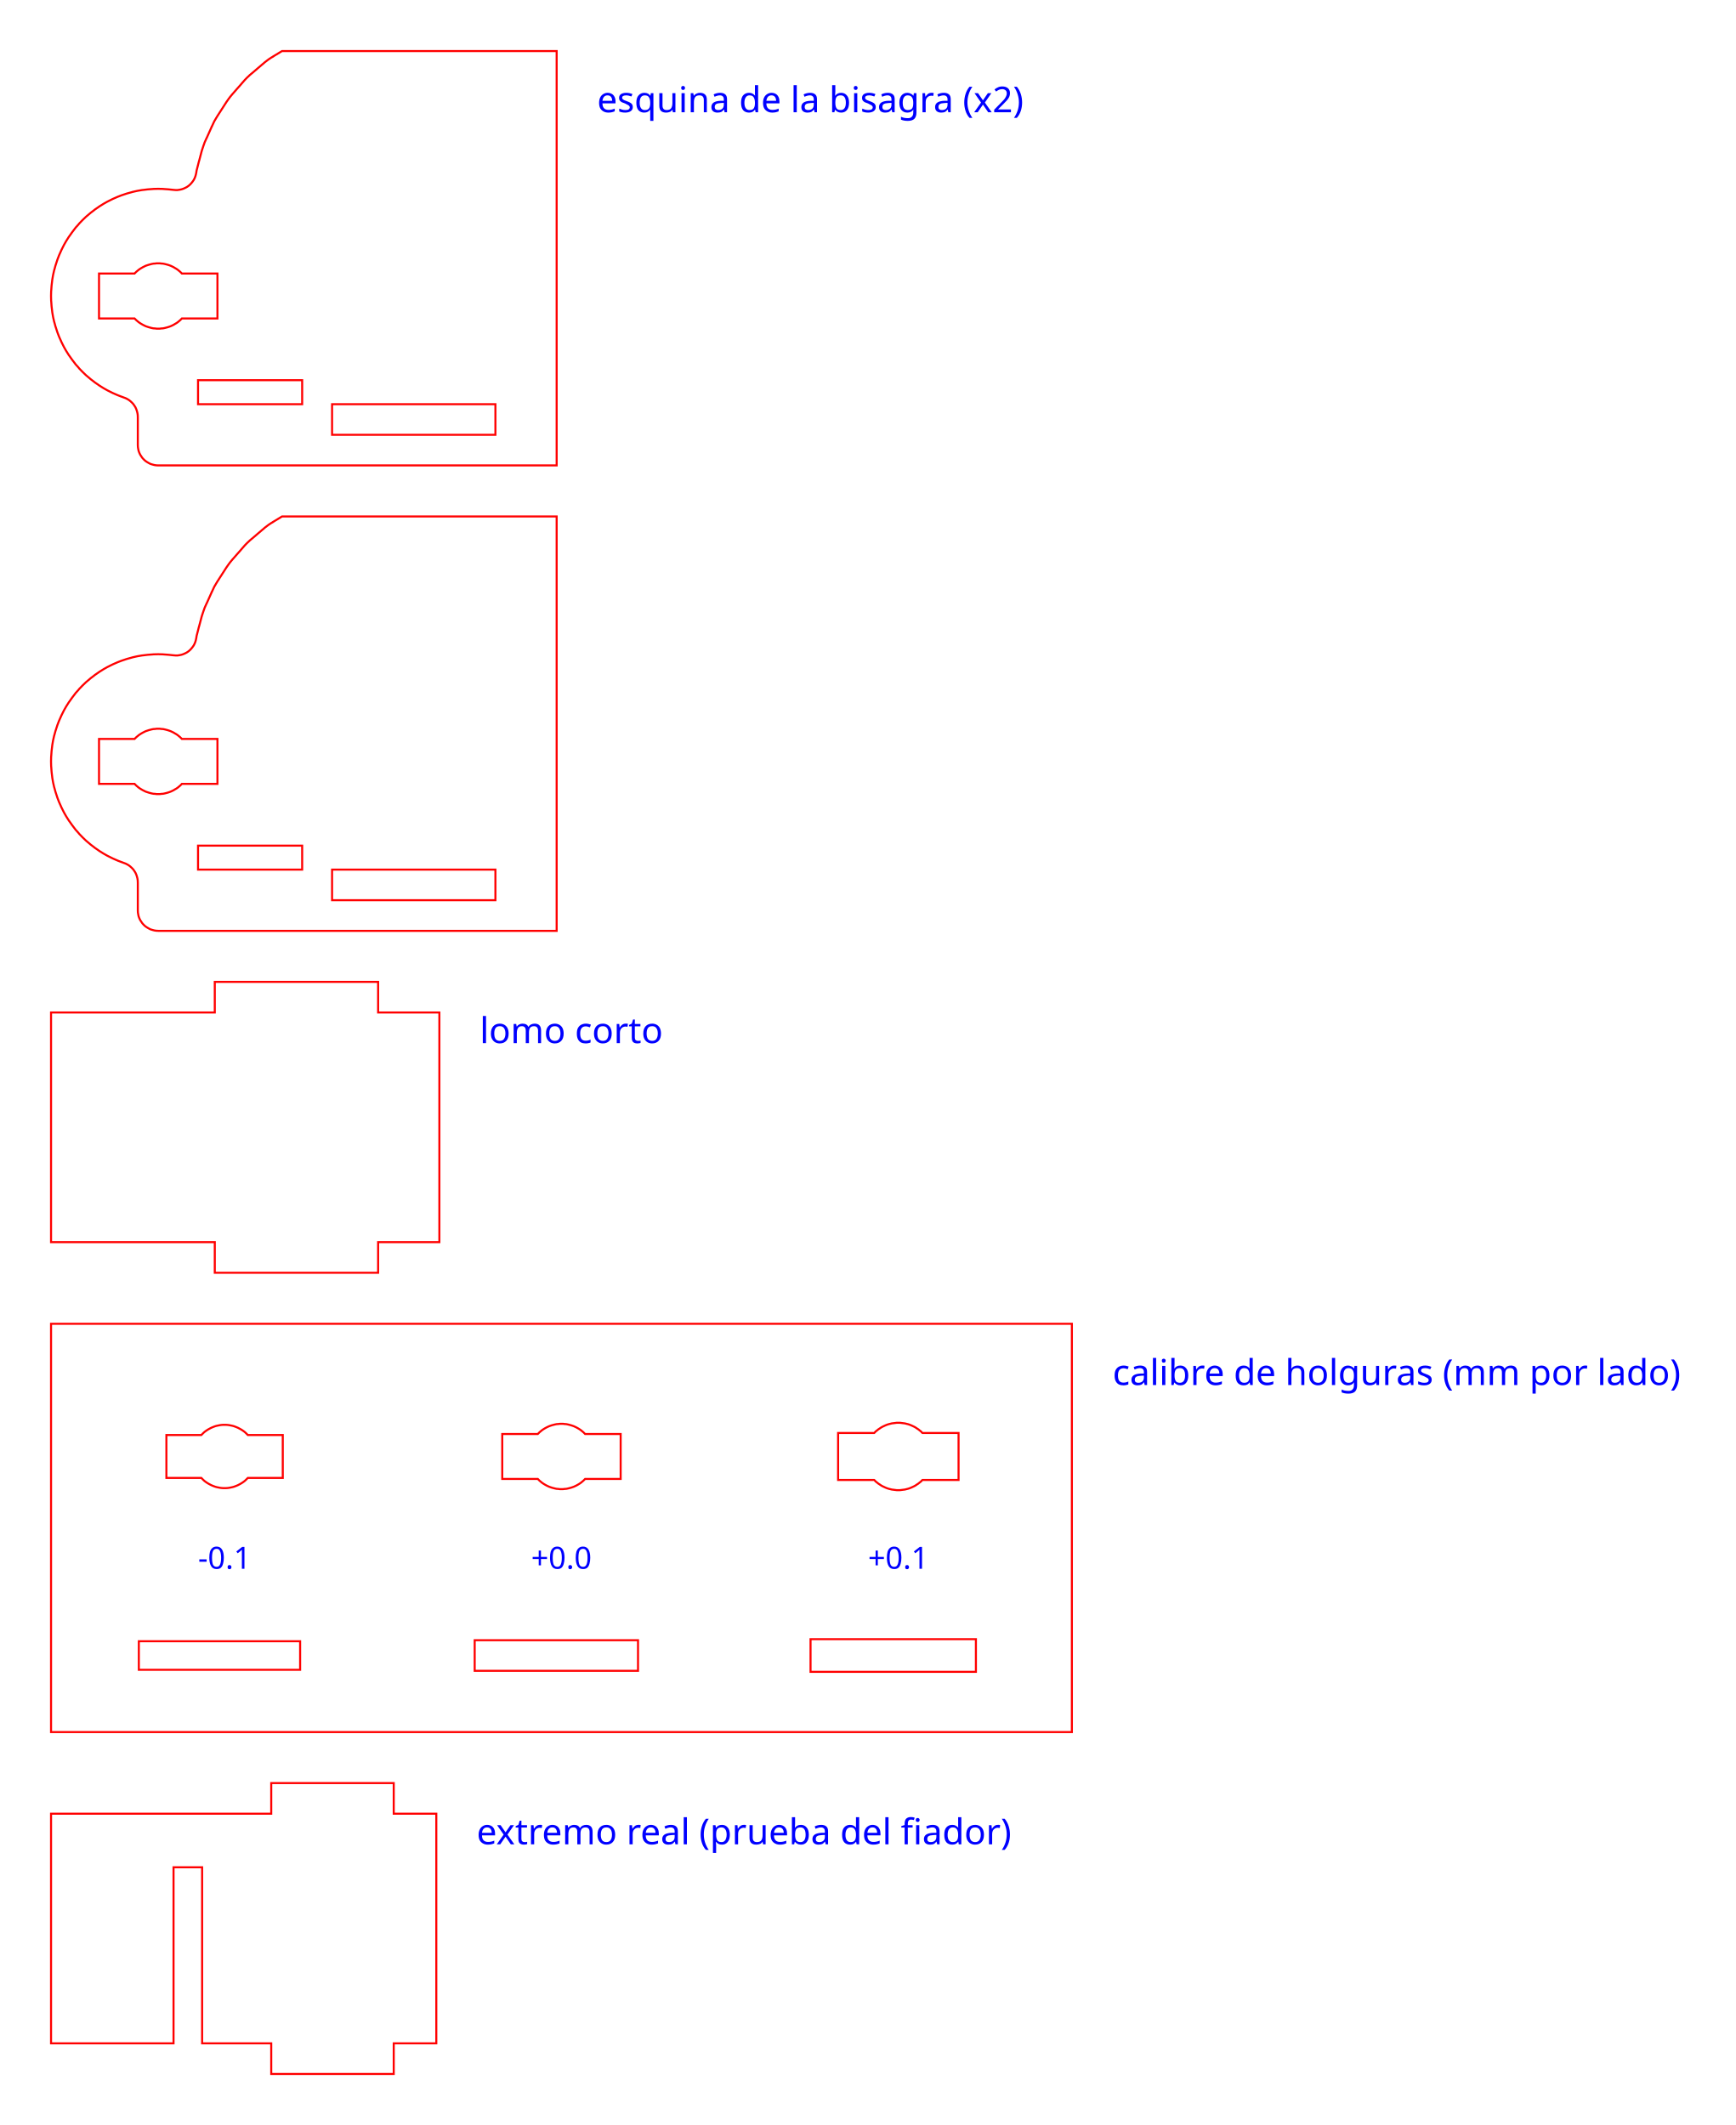
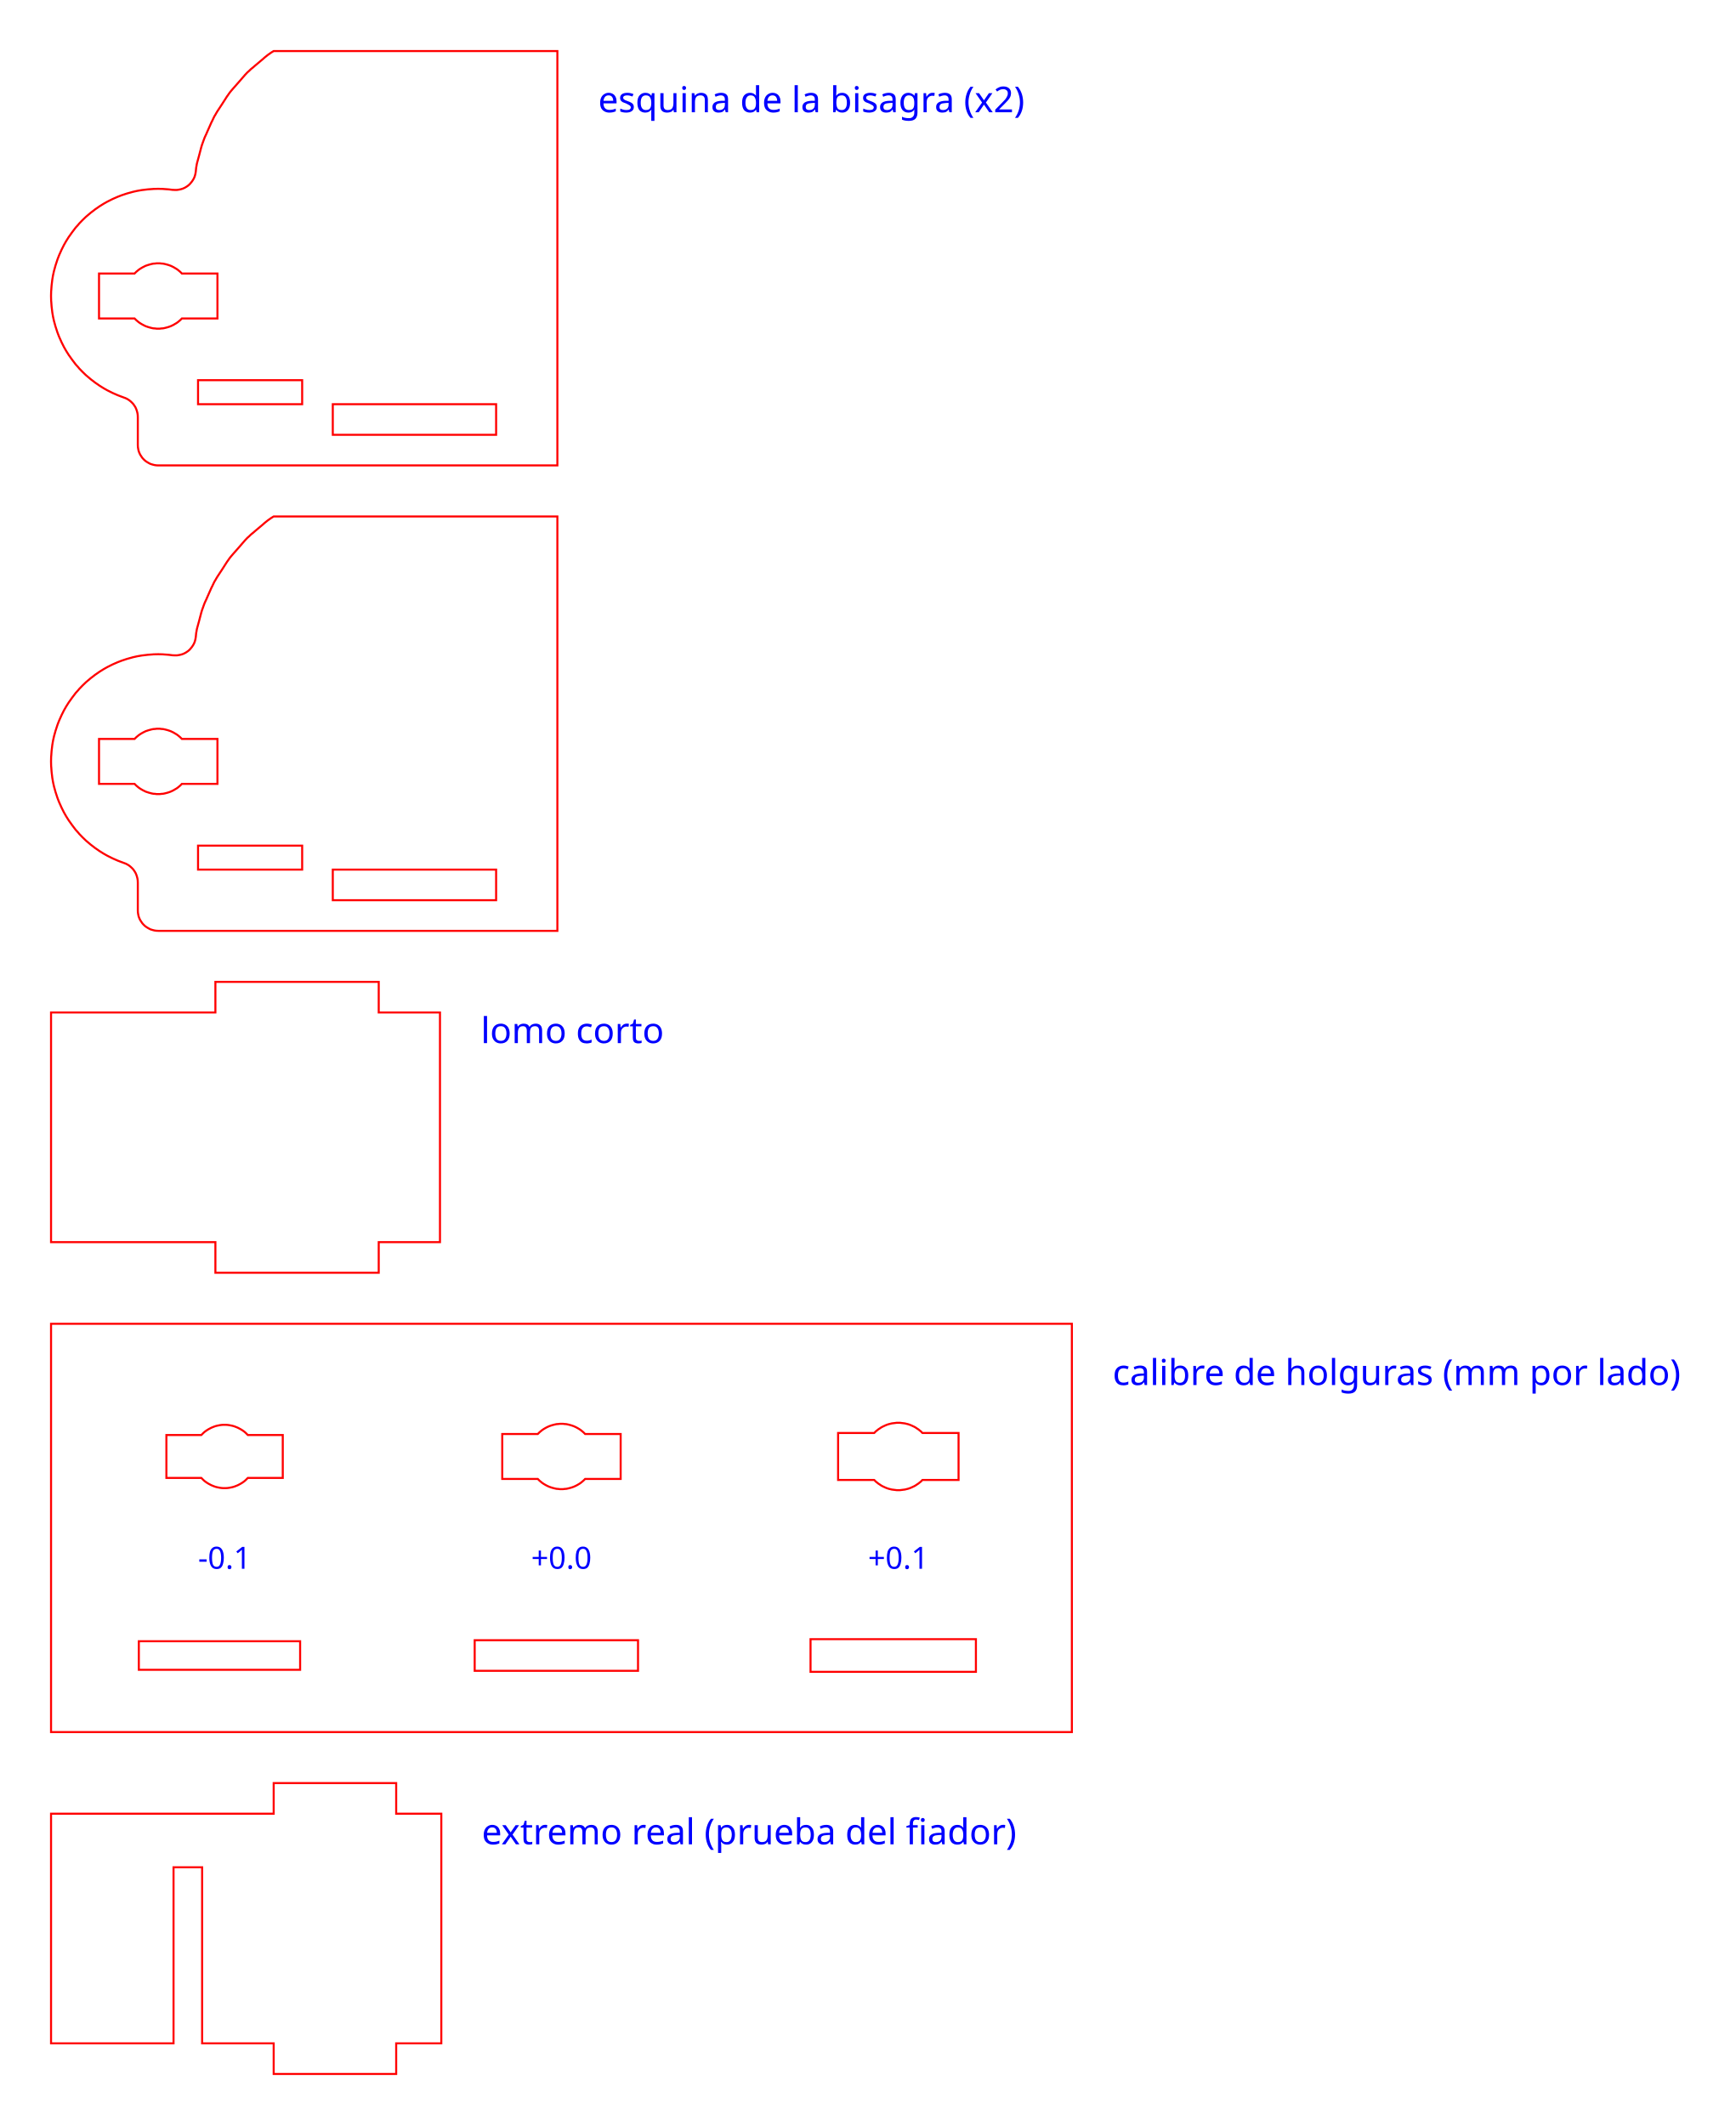
<svg xmlns="http://www.w3.org/2000/svg" width="170mm" height="208.20mm" viewBox="0 0 170 208.20" fill="none" stroke-width="0.2" font-family="sans-serif">
-   <path d="M15.11,45.56 L14.92,45.51 L14.73,45.45 L14.56,45.36 L14.39,45.26 L14.23,45.15 L14.08,45.01 L13.95,44.87 L13.84,44.71 L13.73,44.54 L13.65,44.37 L13.58,44.18 L13.54,43.99 L13.51,43.80 L13.50,43.60 L13.50,40.89 L13.49,40.65 L13.46,40.46 L13.41,40.27 L13.35,40.09 L13.27,39.91 L13.17,39.75 L13.06,39.59 L12.93,39.45 L12.79,39.32 L12.64,39.20 L12.48,39.10 L12.30,39.01 L12.08,38.93 L12.01,38.90 L11.92,38.87 L11.53,38.72 L11.44,38.68 L11.05,38.51 L10.97,38.47 L10.59,38.28 L10.51,38.24 L10.14,38.03 L10.06,37.98 L9.71,37.76 L9.63,37.70 L9.28,37.46 L9.21,37.40 L8.88,37.15 L8.80,37.08 L8.48,36.81 L8.41,36.75 L8.11,36.46 L8.04,36.39 L7.75,36.09 L7.69,36.01 L7.41,35.70 L7.35,35.62 L7.10,35.29 L7.04,35.21 L6.80,34.87 L6.74,34.79 L6.52,34.44 L6.47,34.36 L6.26,33.99 L6.22,33.91 L6.03,33.53 L5.99,33.44 L5.82,33.06 L5.78,32.97 L5.63,32.58 L5.60,32.49 L5.47,32.09 L5.44,32.00 L5.33,31.60 L5.30,31.50 L5.21,31.10 L5.19,31.00 L5.12,30.59 L5.11,30.49 L5.06,30.08 L5.05,29.98 L5.02,29.56 L5.01,29.47 L5.00,29.05 L5.00,28.95 L5.01,28.53 L5.02,28.44 L5.05,28.02 L5.06,27.92 L5.11,27.51 L5.12,27.41 L5.19,27.00 L5.21,26.90 L5.30,26.50 L5.33,26.40 L5.44,26.00 L5.47,25.91 L5.60,25.51 L5.63,25.42 L5.78,25.03 L5.82,24.94 L5.99,24.56 L6.03,24.47 L6.22,24.09 L6.26,24.01 L6.47,23.64 L6.52,23.56 L6.74,23.21 L6.80,23.13 L7.04,22.79 L7.10,22.71 L7.35,22.38 L7.41,22.30 L7.69,21.99 L7.75,21.91 L8.04,21.61 L8.11,21.54 L8.41,21.25 L8.48,21.19 L8.80,20.92 L8.88,20.85 L9.21,20.60 L9.28,20.54 L9.63,20.30 L9.71,20.24 L10.06,20.02 L10.14,19.97 L10.51,19.76 L10.59,19.72 L10.97,19.53 L11.05,19.49 L11.44,19.32 L11.53,19.28 L11.92,19.13 L12.01,19.10 L12.40,18.97 L12.50,18.94 L12.90,18.83 L13.00,18.80 L13.40,18.71 L13.50,18.69 L13.91,18.62 L14.01,18.61 L14.42,18.56 L14.52,18.55 L14.93,18.52 L15.03,18.51 L15.45,18.50 L15.55,18.50 L15.96,18.51 L16.06,18.52 L16.48,18.55 L16.58,18.56 L16.96,18.60 L17.20,18.62 L17.39,18.62 L17.59,18.59 L17.78,18.55 L17.96,18.49 L18.14,18.41 L18.31,18.32 L18.47,18.21 L18.62,18.08 L18.75,17.94 L18.87,17.79 L18.98,17.63 L19.07,17.45 L19.14,17.27 L19.19,17.09 L19.24,16.85 L19.24,16.81 L19.27,16.66 L19.28,16.62 L19.30,16.55 L19.49,15.80 L19.50,15.78 L19.73,14.91 L19.74,14.86 L19.76,14.81 L19.77,14.76 L19.95,14.22 L19.99,14.12 L20.02,14.02 L20.06,13.92 L20.24,13.52 L20.25,13.51 L20.73,12.44 L20.74,12.42 L20.74,12.40 L20.76,12.38 L20.94,11.99 L20.98,11.91 L21.02,11.83 L21.07,11.75 L21.21,11.51 L21.23,11.48 L21.25,11.45 L21.27,11.41 L22.21,9.95 L22.24,9.92 L22.26,9.88 L22.29,9.84 L22.43,9.64 L22.48,9.58 L22.52,9.52 L22.57,9.46 L22.71,9.29 L22.73,9.27 L22.74,9.25 L22.76,9.23 L23.25,8.67 L23.50,8.39 L23.74,8.11 L23.75,8.10 L23.95,7.87 L23.98,7.83 L24.02,7.80 L24.05,7.76 L24.19,7.62 L24.23,7.58 L24.27,7.54 L24.32,7.50 L24.45,7.37 L24.47,7.35 L24.50,7.33 L24.53,7.30 L24.75,7.12 L25.25,6.69 L25.50,6.48 L25.74,6.27 L25.75,6.27 L25.94,6.10 L25.98,6.07 L26.02,6.04 L26.06,6.01 L26.19,5.91 L26.23,5.88 L26.27,5.85 L26.31,5.82 L26.44,5.73 L26.48,5.71 L26.52,5.68 L26.56,5.65 L26.74,5.55 L26.74,5.54 L27.50,5.08 L27.63,5.00 L54.53,5.00 L54.53,45.60 L15.50,45.60 L15.30,45.59 L15.11,45.56 Z M32.53,42.60 L48.53,42.60 L48.53,39.60 L32.53,39.60 L32.53,42.60 Z M19.40,39.60 L29.60,39.60 L29.60,37.25 L19.40,37.25 L19.40,39.60 Z M17.65,31.37 L17.76,31.26 L17.82,31.20 L21.30,31.20 L21.30,26.80 L17.82,26.80 L17.76,26.74 L17.65,26.63 L17.53,26.53 L17.41,26.43 L17.28,26.34 L17.14,26.26 L17.01,26.18 L16.87,26.11 L16.72,26.04 L16.58,25.99 L16.43,25.94 L16.28,25.90 L16.12,25.86 L15.97,25.83 L15.81,25.82 L15.66,25.80 L15.50,25.80 L15.34,25.80 L15.19,25.82 L15.03,25.83 L14.87,25.86 L14.72,25.90 L14.57,25.94 L14.42,25.99 L14.27,26.04 L14.13,26.11 L13.99,26.18 L13.85,26.26 L13.72,26.34 L13.59,26.43 L13.47,26.53 L13.35,26.63 L13.24,26.74 L13.18,26.80 L9.70,26.80 L9.70,31.20 L13.18,31.20 L13.24,31.26 L13.35,31.37 L13.47,31.47 L13.59,31.57 L13.72,31.66 L13.85,31.74 L13.99,31.82 L14.13,31.89 L14.27,31.96 L14.42,32.01 L14.57,32.06 L14.72,32.10 L14.87,32.14 L15.03,32.17 L15.19,32.18 L15.34,32.20 L15.50,32.20 L15.66,32.20 L15.81,32.18 L15.97,32.17 L16.12,32.14 L16.28,32.10 L16.43,32.06 L16.58,32.01 L16.72,31.96 L16.87,31.89 L17.01,31.82 L17.14,31.74 L17.28,31.66 L17.41,31.57 L17.53,31.47 L17.65,31.37 Z " stroke="red" />
-   <text x="58.5" y="11.0" font-size="3.5" fill="blue" stroke="none">esquina de la bisagra (x2)</text>
-   <path d="M15.11,91.16 L14.92,91.11 L14.73,91.05 L14.56,90.96 L14.39,90.86 L14.23,90.75 L14.08,90.61 L13.95,90.47 L13.84,90.31 L13.73,90.14 L13.65,89.97 L13.58,89.78 L13.54,89.59 L13.51,89.40 L13.50,89.20 L13.50,86.49 L13.49,86.25 L13.46,86.06 L13.41,85.87 L13.35,85.69 L13.27,85.51 L13.17,85.35 L13.06,85.19 L12.93,85.05 L12.79,84.92 L12.64,84.80 L12.48,84.70 L12.30,84.61 L12.08,84.53 L12.01,84.50 L11.92,84.47 L11.53,84.32 L11.44,84.28 L11.05,84.11 L10.97,84.07 L10.59,83.88 L10.51,83.84 L10.14,83.63 L10.06,83.58 L9.71,83.36 L9.63,83.30 L9.28,83.06 L9.21,83.00 L8.88,82.75 L8.80,82.68 L8.48,82.41 L8.41,82.35 L8.11,82.06 L8.04,81.99 L7.75,81.69 L7.69,81.61 L7.41,81.30 L7.35,81.22 L7.10,80.89 L7.04,80.81 L6.80,80.47 L6.74,80.39 L6.52,80.04 L6.47,79.96 L6.26,79.59 L6.22,79.51 L6.03,79.13 L5.99,79.04 L5.82,78.66 L5.78,78.57 L5.63,78.18 L5.60,78.09 L5.47,77.69 L5.44,77.60 L5.33,77.20 L5.30,77.10 L5.21,76.70 L5.19,76.60 L5.12,76.19 L5.11,76.09 L5.06,75.68 L5.05,75.58 L5.02,75.16 L5.01,75.07 L5.00,74.65 L5.00,74.55 L5.01,74.13 L5.02,74.04 L5.05,73.62 L5.06,73.52 L5.11,73.11 L5.12,73.01 L5.19,72.60 L5.21,72.50 L5.30,72.10 L5.33,72.00 L5.44,71.60 L5.47,71.51 L5.60,71.11 L5.63,71.02 L5.78,70.63 L5.82,70.54 L5.99,70.16 L6.03,70.07 L6.22,69.69 L6.26,69.61 L6.47,69.24 L6.52,69.16 L6.74,68.81 L6.80,68.73 L7.04,68.39 L7.10,68.31 L7.35,67.98 L7.41,67.90 L7.69,67.59 L7.75,67.51 L8.04,67.21 L8.11,67.14 L8.41,66.85 L8.48,66.79 L8.80,66.52 L8.88,66.45 L9.21,66.20 L9.28,66.14 L9.63,65.90 L9.71,65.84 L10.06,65.62 L10.14,65.57 L10.51,65.36 L10.59,65.32 L10.97,65.13 L11.05,65.09 L11.44,64.92 L11.53,64.88 L11.92,64.73 L12.01,64.70 L12.40,64.57 L12.50,64.54 L12.90,64.43 L13.00,64.40 L13.40,64.31 L13.50,64.29 L13.91,64.22 L14.01,64.21 L14.42,64.16 L14.52,64.15 L14.93,64.12 L15.03,64.11 L15.45,64.10 L15.55,64.10 L15.96,64.11 L16.06,64.12 L16.48,64.15 L16.58,64.16 L16.96,64.20 L17.20,64.22 L17.39,64.22 L17.59,64.19 L17.78,64.15 L17.96,64.09 L18.14,64.01 L18.31,63.92 L18.47,63.81 L18.62,63.68 L18.75,63.54 L18.87,63.39 L18.98,63.23 L19.07,63.05 L19.14,62.87 L19.19,62.69 L19.24,62.45 L19.24,62.41 L19.27,62.26 L19.28,62.22 L19.30,62.15 L19.49,61.40 L19.50,61.38 L19.73,60.51 L19.74,60.46 L19.76,60.41 L19.77,60.36 L19.95,59.82 L19.99,59.72 L20.02,59.62 L20.06,59.52 L20.24,59.12 L20.25,59.11 L20.73,58.04 L20.74,58.02 L20.74,58.00 L20.76,57.98 L20.94,57.59 L20.98,57.51 L21.02,57.43 L21.07,57.35 L21.21,57.11 L21.23,57.08 L21.25,57.05 L21.27,57.01 L22.21,55.55 L22.24,55.52 L22.26,55.48 L22.29,55.44 L22.43,55.24 L22.48,55.18 L22.52,55.12 L22.57,55.06 L22.71,54.89 L22.73,54.87 L22.74,54.85 L22.76,54.83 L23.25,54.27 L23.50,53.99 L23.74,53.71 L23.75,53.70 L23.95,53.47 L23.98,53.43 L24.02,53.40 L24.05,53.36 L24.19,53.22 L24.23,53.18 L24.27,53.14 L24.32,53.10 L24.45,52.97 L24.47,52.95 L24.50,52.93 L24.53,52.90 L24.75,52.72 L25.25,52.29 L25.50,52.08 L25.74,51.87 L25.75,51.87 L25.94,51.70 L25.98,51.67 L26.02,51.64 L26.06,51.61 L26.19,51.51 L26.23,51.48 L26.27,51.45 L26.31,51.42 L26.44,51.33 L26.48,51.31 L26.52,51.28 L26.56,51.25 L26.74,51.15 L26.74,51.14 L27.50,50.68 L27.63,50.60 L54.53,50.60 L54.53,91.20 L15.50,91.20 L15.30,91.19 L15.11,91.16 Z M32.53,88.20 L48.53,88.20 L48.53,85.20 L32.53,85.20 L32.53,88.20 Z M19.40,85.20 L29.60,85.20 L29.60,82.85 L19.40,82.85 L19.40,85.20 Z M17.65,76.97 L17.76,76.86 L17.82,76.80 L21.30,76.80 L21.30,72.40 L17.82,72.40 L17.76,72.34 L17.65,72.23 L17.53,72.13 L17.41,72.03 L17.28,71.94 L17.14,71.86 L17.01,71.78 L16.87,71.71 L16.72,71.64 L16.58,71.59 L16.43,71.54 L16.28,71.50 L16.12,71.46 L15.97,71.43 L15.81,71.42 L15.66,71.40 L15.50,71.40 L15.34,71.40 L15.19,71.42 L15.03,71.43 L14.87,71.46 L14.72,71.50 L14.57,71.54 L14.42,71.59 L14.27,71.64 L14.13,71.71 L13.99,71.78 L13.85,71.86 L13.72,71.94 L13.59,72.03 L13.47,72.13 L13.35,72.23 L13.24,72.34 L13.18,72.40 L9.70,72.40 L9.70,76.80 L13.18,76.80 L13.24,76.86 L13.35,76.97 L13.47,77.07 L13.59,77.17 L13.72,77.26 L13.85,77.34 L13.99,77.42 L14.13,77.49 L14.27,77.56 L14.42,77.61 L14.57,77.66 L14.72,77.70 L14.87,77.74 L15.03,77.77 L15.19,77.78 L15.34,77.80 L15.50,77.80 L15.66,77.80 L15.81,77.78 L15.97,77.77 L16.12,77.74 L16.28,77.70 L16.43,77.66 L16.58,77.61 L16.72,77.56 L16.87,77.49 L17.01,77.42 L17.14,77.34 L17.28,77.26 L17.41,77.17 L17.53,77.07 L17.65,76.97 Z " stroke="red" />
-   <text x="58.5" y="56.6" font-size="3.5" fill="blue" stroke="none" />
-   <path d="M5.00,99.20 L21.04,99.20 L21.04,96.20 L37.04,96.20 L37.04,99.20 L43.04,99.20 L43.04,121.70 L37.04,121.70 L37.04,124.70 L21.04,124.70 L21.04,121.70 L5.00,121.70 L5.00,99.20 Z " stroke="red" />
-   <text x="47.0" y="102.2" font-size="3.5" fill="blue" stroke="none">lomo corto</text>
+   <path d="M15.11,45.56 L14.92,45.51 L14.73,45.45 L14.56,45.36 L14.39,45.26 L14.23,45.15 L14.08,45.01 L13.95,44.87 L13.84,44.71 L13.73,44.54 L13.65,44.37 L13.58,44.18 L13.54,43.99 L13.51,43.80 L13.50,43.60 L13.50,40.89 L13.49,40.65 L13.46,40.46 L13.41,40.27 L13.35,40.09 L13.27,39.91 L13.17,39.75 L13.06,39.59 L12.93,39.45 L12.79,39.32 L12.64,39.20 L12.48,39.10 L12.30,39.01 L12.08,38.93 L12.01,38.90 L11.92,38.87 L11.53,38.72 L11.44,38.68 L11.05,38.51 L10.97,38.47 L10.59,38.28 L10.51,38.24 L10.14,38.03 L10.06,37.98 L9.71,37.76 L9.63,37.70 L9.28,37.46 L9.21,37.40 L8.88,37.15 L8.80,37.08 L8.48,36.81 L8.41,36.75 L8.11,36.46 L8.04,36.39 L7.75,36.09 L7.69,36.01 L7.41,35.70 L7.35,35.62 L7.10,35.29 L7.04,35.21 L6.80,34.87 L6.74,34.79 L6.52,34.44 L6.47,34.36 L6.26,33.99 L6.22,33.91 L6.03,33.53 L5.99,33.44 L5.82,33.06 L5.78,32.97 L5.63,32.58 L5.60,32.49 L5.47,32.09 L5.44,32.00 L5.33,31.60 L5.30,31.50 L5.21,31.10 L5.19,31.00 L5.12,30.59 L5.11,30.49 L5.06,30.08 L5.05,29.98 L5.02,29.56 L5.01,29.47 L5.00,29.05 L5.00,28.95 L5.01,28.53 L5.02,28.44 L5.05,28.02 L5.06,27.92 L5.11,27.51 L5.12,27.41 L5.19,27.00 L5.21,26.90 L5.30,26.50 L5.33,26.40 L5.44,26.00 L5.47,25.91 L5.60,25.51 L5.63,25.42 L5.78,25.03 L5.82,24.94 L5.99,24.56 L6.03,24.47 L6.22,24.09 L6.26,24.01 L6.47,23.64 L6.52,23.56 L6.74,23.21 L6.80,23.13 L7.04,22.79 L7.10,22.71 L7.35,22.38 L7.41,22.30 L7.69,21.99 L7.75,21.91 L8.04,21.61 L8.11,21.54 L8.41,21.25 L8.48,21.19 L8.80,20.92 L8.88,20.85 L9.21,20.60 L9.28,20.54 L9.63,20.30 L9.71,20.24 L10.06,20.02 L10.14,19.97 L10.51,19.76 L10.59,19.72 L10.97,19.53 L11.05,19.49 L11.44,19.32 L11.53,19.28 L11.92,19.13 L12.01,19.10 L12.40,18.97 L12.50,18.94 L12.90,18.83 L13.00,18.80 L13.40,18.71 L13.50,18.69 L13.91,18.62 L14.01,18.61 L14.42,18.56 L14.52,18.55 L14.93,18.52 L15.03,18.51 L15.45,18.50 L15.55,18.50 L15.96,18.51 L16.06,18.52 L16.48,18.55 L16.58,18.56 L16.89,18.60 L17.14,18.61 L17.33,18.61 L17.53,18.58 L17.72,18.54 L17.91,18.48 L18.09,18.40 L18.26,18.30 L18.42,18.19 L18.57,18.06 L18.70,17.91 L18.82,17.76 L18.93,17.59 L19.02,17.42 L19.09,17.23 L19.14,17.04 L19.18,16.80 L19.22,16.40 L19.25,16.26 L19.27,16.12 L19.30,15.98 L19.50,15.25 L19.50,15.25 L19.72,14.41 L19.74,14.35 L19.76,14.28 L19.78,14.21 L19.96,13.71 L19.99,13.63 L20.02,13.55 L20.05,13.47 L20.25,13.04 L20.25,13.03 L20.72,11.97 L20.73,11.95 L20.74,11.93 L20.76,11.90 L20.94,11.52 L20.98,11.44 L21.02,11.36 L21.07,11.29 L21.21,11.04 L21.23,11.01 L21.25,10.98 L21.27,10.94 L21.50,10.59 L21.75,10.21 L22.21,9.49 L22.24,9.45 L22.26,9.41 L22.29,9.38 L22.44,9.16 L22.48,9.11 L22.52,9.05 L22.56,9.00 L22.71,8.82 L22.73,8.80 L22.75,8.78 L22.77,8.75 L23.50,7.92 L23.75,7.63 L23.96,7.39 L23.98,7.36 L24.01,7.33 L24.04,7.30 L24.19,7.14 L24.23,7.10 L24.27,7.06 L24.31,7.03 L24.45,6.90 L24.48,6.87 L24.52,6.83 L24.55,6.80 L24.74,6.64 L24.75,6.64 L25.00,6.42 L25.50,6.00 L25.75,5.79 L25.95,5.61 L25.97,5.60 L26.00,5.57 L26.03,5.55 L26.19,5.42 L26.23,5.39 L26.27,5.36 L26.31,5.33 L26.43,5.25 L26.48,5.21 L26.52,5.18 L26.57,5.15 L26.71,5.06 L26.73,5.05 L26.81,5.00 L54.60,5.00 L54.60,45.60 L15.50,45.60 L15.30,45.59 L15.11,45.56 Z M32.60,42.60 L48.60,42.60 L48.60,39.60 L32.60,39.60 L32.60,42.60 Z M19.40,39.60 L29.60,39.60 L29.60,37.25 L19.40,37.25 L19.40,39.60 Z M17.65,31.37 L17.76,31.26 L17.82,31.20 L21.30,31.20 L21.30,26.80 L17.82,26.80 L17.76,26.74 L17.65,26.63 L17.53,26.53 L17.41,26.43 L17.28,26.34 L17.14,26.26 L17.01,26.18 L16.87,26.11 L16.72,26.04 L16.58,25.99 L16.43,25.94 L16.28,25.90 L16.12,25.86 L15.97,25.83 L15.81,25.82 L15.66,25.80 L15.50,25.80 L15.34,25.80 L15.19,25.82 L15.03,25.83 L14.87,25.86 L14.72,25.90 L14.57,25.94 L14.42,25.99 L14.27,26.04 L14.13,26.11 L13.99,26.18 L13.85,26.26 L13.72,26.34 L13.59,26.43 L13.47,26.53 L13.35,26.63 L13.24,26.74 L13.18,26.80 L9.70,26.80 L9.70,31.20 L13.18,31.20 L13.24,31.26 L13.35,31.37 L13.47,31.47 L13.59,31.57 L13.72,31.66 L13.85,31.74 L13.99,31.82 L14.13,31.89 L14.27,31.96 L14.42,32.01 L14.57,32.06 L14.72,32.10 L14.87,32.14 L15.03,32.17 L15.19,32.18 L15.34,32.20 L15.50,32.20 L15.66,32.20 L15.81,32.18 L15.97,32.17 L16.12,32.14 L16.28,32.10 L16.43,32.06 L16.58,32.01 L16.72,31.96 L16.87,31.89 L17.01,31.82 L17.14,31.74 L17.28,31.66 L17.41,31.57 L17.53,31.47 L17.65,31.37 Z " stroke="red" />
+   <text x="58.6" y="11.0" font-size="3.5" fill="blue" stroke="none">esquina de la bisagra (x2)</text>
+   <path d="M15.11,91.16 L14.92,91.11 L14.73,91.05 L14.56,90.96 L14.39,90.86 L14.23,90.75 L14.08,90.61 L13.95,90.47 L13.84,90.31 L13.73,90.14 L13.65,89.97 L13.58,89.78 L13.54,89.59 L13.51,89.40 L13.50,89.20 L13.50,86.49 L13.49,86.25 L13.46,86.06 L13.41,85.87 L13.35,85.69 L13.27,85.51 L13.17,85.35 L13.06,85.19 L12.93,85.05 L12.79,84.92 L12.64,84.80 L12.48,84.70 L12.30,84.61 L12.08,84.53 L12.01,84.50 L11.92,84.47 L11.53,84.32 L11.44,84.28 L11.05,84.11 L10.97,84.07 L10.59,83.88 L10.51,83.84 L10.14,83.63 L10.06,83.58 L9.71,83.36 L9.63,83.30 L9.28,83.06 L9.21,83.00 L8.88,82.75 L8.80,82.68 L8.48,82.41 L8.41,82.35 L8.11,82.06 L8.04,81.99 L7.75,81.69 L7.69,81.61 L7.41,81.30 L7.35,81.22 L7.10,80.89 L7.04,80.81 L6.80,80.47 L6.74,80.39 L6.52,80.04 L6.47,79.96 L6.26,79.59 L6.22,79.51 L6.03,79.13 L5.99,79.04 L5.82,78.66 L5.78,78.57 L5.63,78.18 L5.60,78.09 L5.47,77.69 L5.44,77.60 L5.33,77.20 L5.30,77.10 L5.21,76.70 L5.19,76.60 L5.12,76.19 L5.11,76.09 L5.06,75.68 L5.05,75.58 L5.02,75.16 L5.01,75.07 L5.00,74.65 L5.00,74.55 L5.01,74.13 L5.02,74.04 L5.05,73.62 L5.06,73.52 L5.11,73.11 L5.12,73.01 L5.19,72.60 L5.21,72.50 L5.30,72.10 L5.33,72.00 L5.44,71.60 L5.47,71.51 L5.60,71.11 L5.63,71.02 L5.78,70.63 L5.82,70.54 L5.99,70.16 L6.03,70.07 L6.22,69.69 L6.26,69.61 L6.47,69.24 L6.52,69.16 L6.74,68.81 L6.80,68.73 L7.04,68.39 L7.10,68.31 L7.35,67.98 L7.41,67.90 L7.69,67.59 L7.75,67.51 L8.04,67.21 L8.11,67.14 L8.41,66.85 L8.48,66.79 L8.80,66.52 L8.88,66.45 L9.21,66.20 L9.28,66.14 L9.63,65.90 L9.71,65.84 L10.06,65.62 L10.14,65.57 L10.51,65.36 L10.59,65.32 L10.97,65.13 L11.05,65.09 L11.44,64.92 L11.53,64.88 L11.92,64.73 L12.01,64.70 L12.40,64.57 L12.50,64.54 L12.90,64.43 L13.00,64.40 L13.40,64.31 L13.50,64.29 L13.91,64.22 L14.01,64.21 L14.42,64.16 L14.52,64.15 L14.93,64.12 L15.03,64.11 L15.45,64.10 L15.55,64.10 L15.96,64.11 L16.06,64.12 L16.48,64.15 L16.58,64.16 L16.89,64.20 L17.14,64.21 L17.33,64.21 L17.53,64.18 L17.72,64.14 L17.91,64.08 L18.09,64.00 L18.26,63.90 L18.42,63.79 L18.57,63.66 L18.70,63.51 L18.82,63.36 L18.93,63.19 L19.02,63.02 L19.09,62.83 L19.14,62.64 L19.18,62.40 L19.22,62.00 L19.25,61.86 L19.27,61.72 L19.30,61.58 L19.50,60.85 L19.50,60.85 L19.72,60.01 L19.74,59.95 L19.76,59.88 L19.78,59.81 L19.96,59.31 L19.99,59.23 L20.02,59.15 L20.05,59.07 L20.25,58.64 L20.25,58.63 L20.72,57.57 L20.73,57.55 L20.74,57.53 L20.76,57.50 L20.94,57.12 L20.98,57.04 L21.02,56.96 L21.07,56.89 L21.21,56.64 L21.23,56.61 L21.25,56.58 L21.27,56.54 L21.50,56.19 L21.75,55.81 L22.21,55.09 L22.24,55.05 L22.26,55.01 L22.29,54.98 L22.44,54.76 L22.48,54.71 L22.52,54.65 L22.56,54.60 L22.71,54.42 L22.73,54.40 L22.75,54.38 L22.77,54.35 L23.50,53.52 L23.75,53.23 L23.96,52.99 L23.98,52.96 L24.01,52.93 L24.04,52.90 L24.19,52.74 L24.23,52.70 L24.27,52.66 L24.31,52.63 L24.45,52.50 L24.48,52.47 L24.52,52.43 L24.55,52.40 L24.74,52.24 L24.75,52.24 L25.00,52.02 L25.50,51.60 L25.75,51.39 L25.95,51.21 L25.97,51.20 L26.00,51.17 L26.03,51.15 L26.19,51.02 L26.23,50.99 L26.27,50.96 L26.31,50.93 L26.43,50.85 L26.48,50.81 L26.52,50.78 L26.57,50.75 L26.71,50.66 L26.73,50.65 L26.81,50.60 L54.60,50.60 L54.60,91.20 L15.50,91.20 L15.30,91.19 L15.11,91.16 Z M32.60,88.20 L48.60,88.20 L48.60,85.20 L32.60,85.20 L32.60,88.20 Z M19.40,85.20 L29.60,85.20 L29.60,82.85 L19.40,82.85 L19.40,85.20 Z M17.65,76.97 L17.76,76.86 L17.82,76.80 L21.30,76.80 L21.30,72.40 L17.82,72.40 L17.76,72.34 L17.65,72.23 L17.53,72.13 L17.41,72.03 L17.28,71.94 L17.14,71.86 L17.01,71.78 L16.87,71.71 L16.72,71.64 L16.58,71.59 L16.43,71.54 L16.28,71.50 L16.12,71.46 L15.97,71.43 L15.81,71.42 L15.66,71.40 L15.50,71.40 L15.34,71.40 L15.19,71.42 L15.03,71.43 L14.87,71.46 L14.72,71.50 L14.57,71.54 L14.42,71.59 L14.27,71.64 L14.13,71.71 L13.99,71.78 L13.85,71.86 L13.72,71.94 L13.59,72.03 L13.47,72.13 L13.35,72.23 L13.24,72.34 L13.18,72.40 L9.70,72.40 L9.70,76.80 L13.18,76.80 L13.24,76.86 L13.35,76.97 L13.47,77.07 L13.59,77.17 L13.72,77.26 L13.85,77.34 L13.99,77.42 L14.13,77.49 L14.27,77.56 L14.42,77.61 L14.57,77.66 L14.72,77.70 L14.87,77.74 L15.03,77.77 L15.19,77.78 L15.34,77.80 L15.50,77.80 L15.66,77.80 L15.81,77.78 L15.97,77.77 L16.12,77.74 L16.28,77.70 L16.43,77.66 L16.58,77.61 L16.72,77.56 L16.87,77.49 L17.01,77.42 L17.14,77.34 L17.28,77.26 L17.41,77.17 L17.53,77.07 L17.65,76.97 Z " stroke="red" />
+   <text x="58.6" y="56.6" font-size="3.5" fill="blue" stroke="none" />
+   <path d="M5.00,99.20 L21.10,99.20 L21.10,96.20 L37.10,96.20 L37.10,99.20 L43.10,99.20 L43.10,121.70 L37.10,121.70 L37.10,124.70 L21.10,124.70 L21.10,121.70 L5.00,121.70 L5.00,99.20 Z " stroke="red" />
+   <text x="47.1" y="102.2" font-size="3.5" fill="blue" stroke="none">lomo corto</text>
  <path d="M5.00,129.70 L105.00,129.70 L105.00,169.70 L5.00,169.70 L5.00,129.70 Z M24.08,140.40 L23.97,140.30 L23.85,140.21 L23.72,140.12 L23.59,140.04 L23.46,139.97 L23.33,139.90 L23.19,139.84 L23.04,139.78 L22.90,139.73 L22.75,139.69 L22.60,139.66 L22.45,139.63 L22.30,139.61 L22.15,139.60 L22.00,139.60 L21.85,139.60 L21.70,139.61 L21.55,139.63 L21.40,139.66 L21.25,139.69 L21.10,139.73 L20.96,139.78 L20.81,139.84 L20.67,139.90 L20.54,139.97 L20.41,140.04 L20.28,140.12 L20.15,140.21 L20.03,140.30 L19.92,140.40 L19.81,140.51 L19.72,140.60 L16.30,140.60 L16.30,144.80 L19.72,144.80 L19.81,144.89 L19.92,145.00 L20.03,145.10 L20.15,145.19 L20.28,145.28 L20.41,145.36 L20.54,145.43 L20.67,145.50 L20.81,145.56 L20.96,145.62 L21.10,145.67 L21.25,145.71 L21.40,145.74 L21.55,145.77 L21.70,145.79 L21.85,145.80 L22.00,145.80 L22.15,145.80 L22.30,145.79 L22.45,145.77 L22.60,145.74 L22.75,145.71 L22.90,145.67 L23.04,145.62 L23.19,145.56 L23.33,145.50 L23.46,145.43 L23.59,145.36 L23.72,145.28 L23.85,145.19 L23.97,145.10 L24.08,145.00 L24.19,144.89 L24.28,144.80 L27.70,144.80 L27.70,140.60 L24.28,140.60 L24.19,140.51 L24.08,140.40 Z M29.40,160.80 L13.60,160.80 L13.60,163.60 L29.40,163.60 L29.40,160.80 Z M57.32,140.50 L57.26,140.44 L57.15,140.33 L57.03,140.23 L56.91,140.13 L56.78,140.04 L56.65,139.96 L56.51,139.88 L56.37,139.81 L56.22,139.74 L56.08,139.69 L55.93,139.64 L55.78,139.60 L55.62,139.56 L55.47,139.53 L55.31,139.52 L55.16,139.50 L55.00,139.50 L54.84,139.50 L54.69,139.52 L54.53,139.53 L54.38,139.56 L54.22,139.60 L54.07,139.64 L53.92,139.69 L53.78,139.74 L53.63,139.81 L53.49,139.88 L53.35,139.96 L53.22,140.04 L53.09,140.13 L52.97,140.23 L52.85,140.33 L52.74,140.44 L52.68,140.50 L49.20,140.50 L49.20,144.90 L52.68,144.90 L52.74,144.96 L52.85,145.07 L52.97,145.17 L53.09,145.27 L53.22,145.36 L53.35,145.44 L53.49,145.52 L53.63,145.59 L53.78,145.66 L53.92,145.71 L54.07,145.76 L54.22,145.80 L54.38,145.84 L54.53,145.87 L54.69,145.88 L54.84,145.90 L55.00,145.90 L55.16,145.90 L55.31,145.88 L55.47,145.87 L55.62,145.84 L55.78,145.80 L55.93,145.76 L56.08,145.71 L56.22,145.66 L56.37,145.59 L56.51,145.52 L56.65,145.44 L56.78,145.36 L56.91,145.27 L57.03,145.17 L57.15,145.07 L57.26,144.96 L57.32,144.90 L60.80,144.90 L60.80,140.50 L57.32,140.50 Z M46.50,163.70 L62.50,163.70 L62.50,160.70 L46.50,160.70 L46.50,163.70 Z M93.90,145.00 L93.90,140.40 L90.37,140.40 L90.33,140.37 L90.22,140.25 L90.09,140.15 L89.97,140.05 L89.83,139.96 L89.70,139.87 L89.56,139.79 L89.41,139.72 L89.26,139.65 L89.11,139.59 L88.96,139.54 L88.80,139.50 L88.64,139.46 L88.48,139.44 L88.32,139.42 L88.16,139.40 L88.00,139.40 L87.84,139.40 L87.68,139.42 L87.52,139.44 L87.36,139.46 L87.20,139.50 L87.04,139.54 L86.89,139.59 L86.74,139.65 L86.59,139.72 L86.44,139.79 L86.30,139.87 L86.17,139.96 L86.03,140.05 L85.91,140.15 L85.78,140.25 L85.67,140.37 L85.63,140.40 L82.10,140.40 L82.10,145.00 L85.63,145.00 L85.67,145.03 L85.78,145.15 L85.91,145.25 L86.03,145.35 L86.17,145.44 L86.30,145.53 L86.44,145.61 L86.59,145.68 L86.74,145.75 L86.89,145.81 L87.04,145.86 L87.20,145.90 L87.36,145.94 L87.52,145.96 L87.68,145.98 L87.84,146.00 L88.00,146.00 L88.16,146.00 L88.32,145.98 L88.48,145.96 L88.64,145.94 L88.80,145.90 L88.96,145.86 L89.11,145.81 L89.26,145.75 L89.41,145.68 L89.56,145.61 L89.70,145.53 L89.83,145.44 L89.97,145.35 L90.09,145.25 L90.22,145.15 L90.33,145.03 L90.37,145.00 L93.90,145.00 Z M95.60,160.60 L79.40,160.60 L79.40,163.80 L95.60,163.80 L95.60,160.60 Z " stroke="red" />
  <text x="109.0" y="135.7" font-size="3.5" fill="blue" stroke="none">calibre de holguras (mm por lado)</text>
  <text x="22.0" y="153.7" font-size="3" fill="blue" stroke="none" text-anchor="middle">-0.1</text>
  <text x="55.0" y="153.7" font-size="3" fill="blue" stroke="none" text-anchor="middle">+0.0</text>
  <text x="88.0" y="153.7" font-size="3" fill="blue" stroke="none" text-anchor="middle">+0.1</text>
-   <path d="M26.57,177.70 L26.57,174.70 L38.57,174.70 L38.57,177.70 L42.74,177.70 L42.74,200.20 L38.57,200.20 L38.57,203.20 L26.57,203.20 L26.57,200.20 L19.80,200.20 L19.80,182.95 L17.00,182.95 L17.00,200.20 L5.00,200.20 L5.00,177.70 L26.57,177.70 Z " stroke="red" />
-   <text x="46.7" y="180.7" font-size="3.5" fill="blue" stroke="none">extremo real (prueba del fiador)</text>
+   <path d="M26.81,177.70 L26.81,174.70 L38.81,174.70 L38.81,177.70 L43.23,177.70 L43.23,200.20 L38.81,200.20 L38.81,203.20 L26.81,203.20 L26.81,200.20 L19.80,200.20 L19.80,182.95 L17.00,182.95 L17.00,200.20 L5.00,200.20 L5.00,177.70 L26.81,177.70 Z " stroke="red" />
+   <text x="47.2" y="180.7" font-size="3.5" fill="blue" stroke="none">extremo real (prueba del fiador)</text>
</svg>
